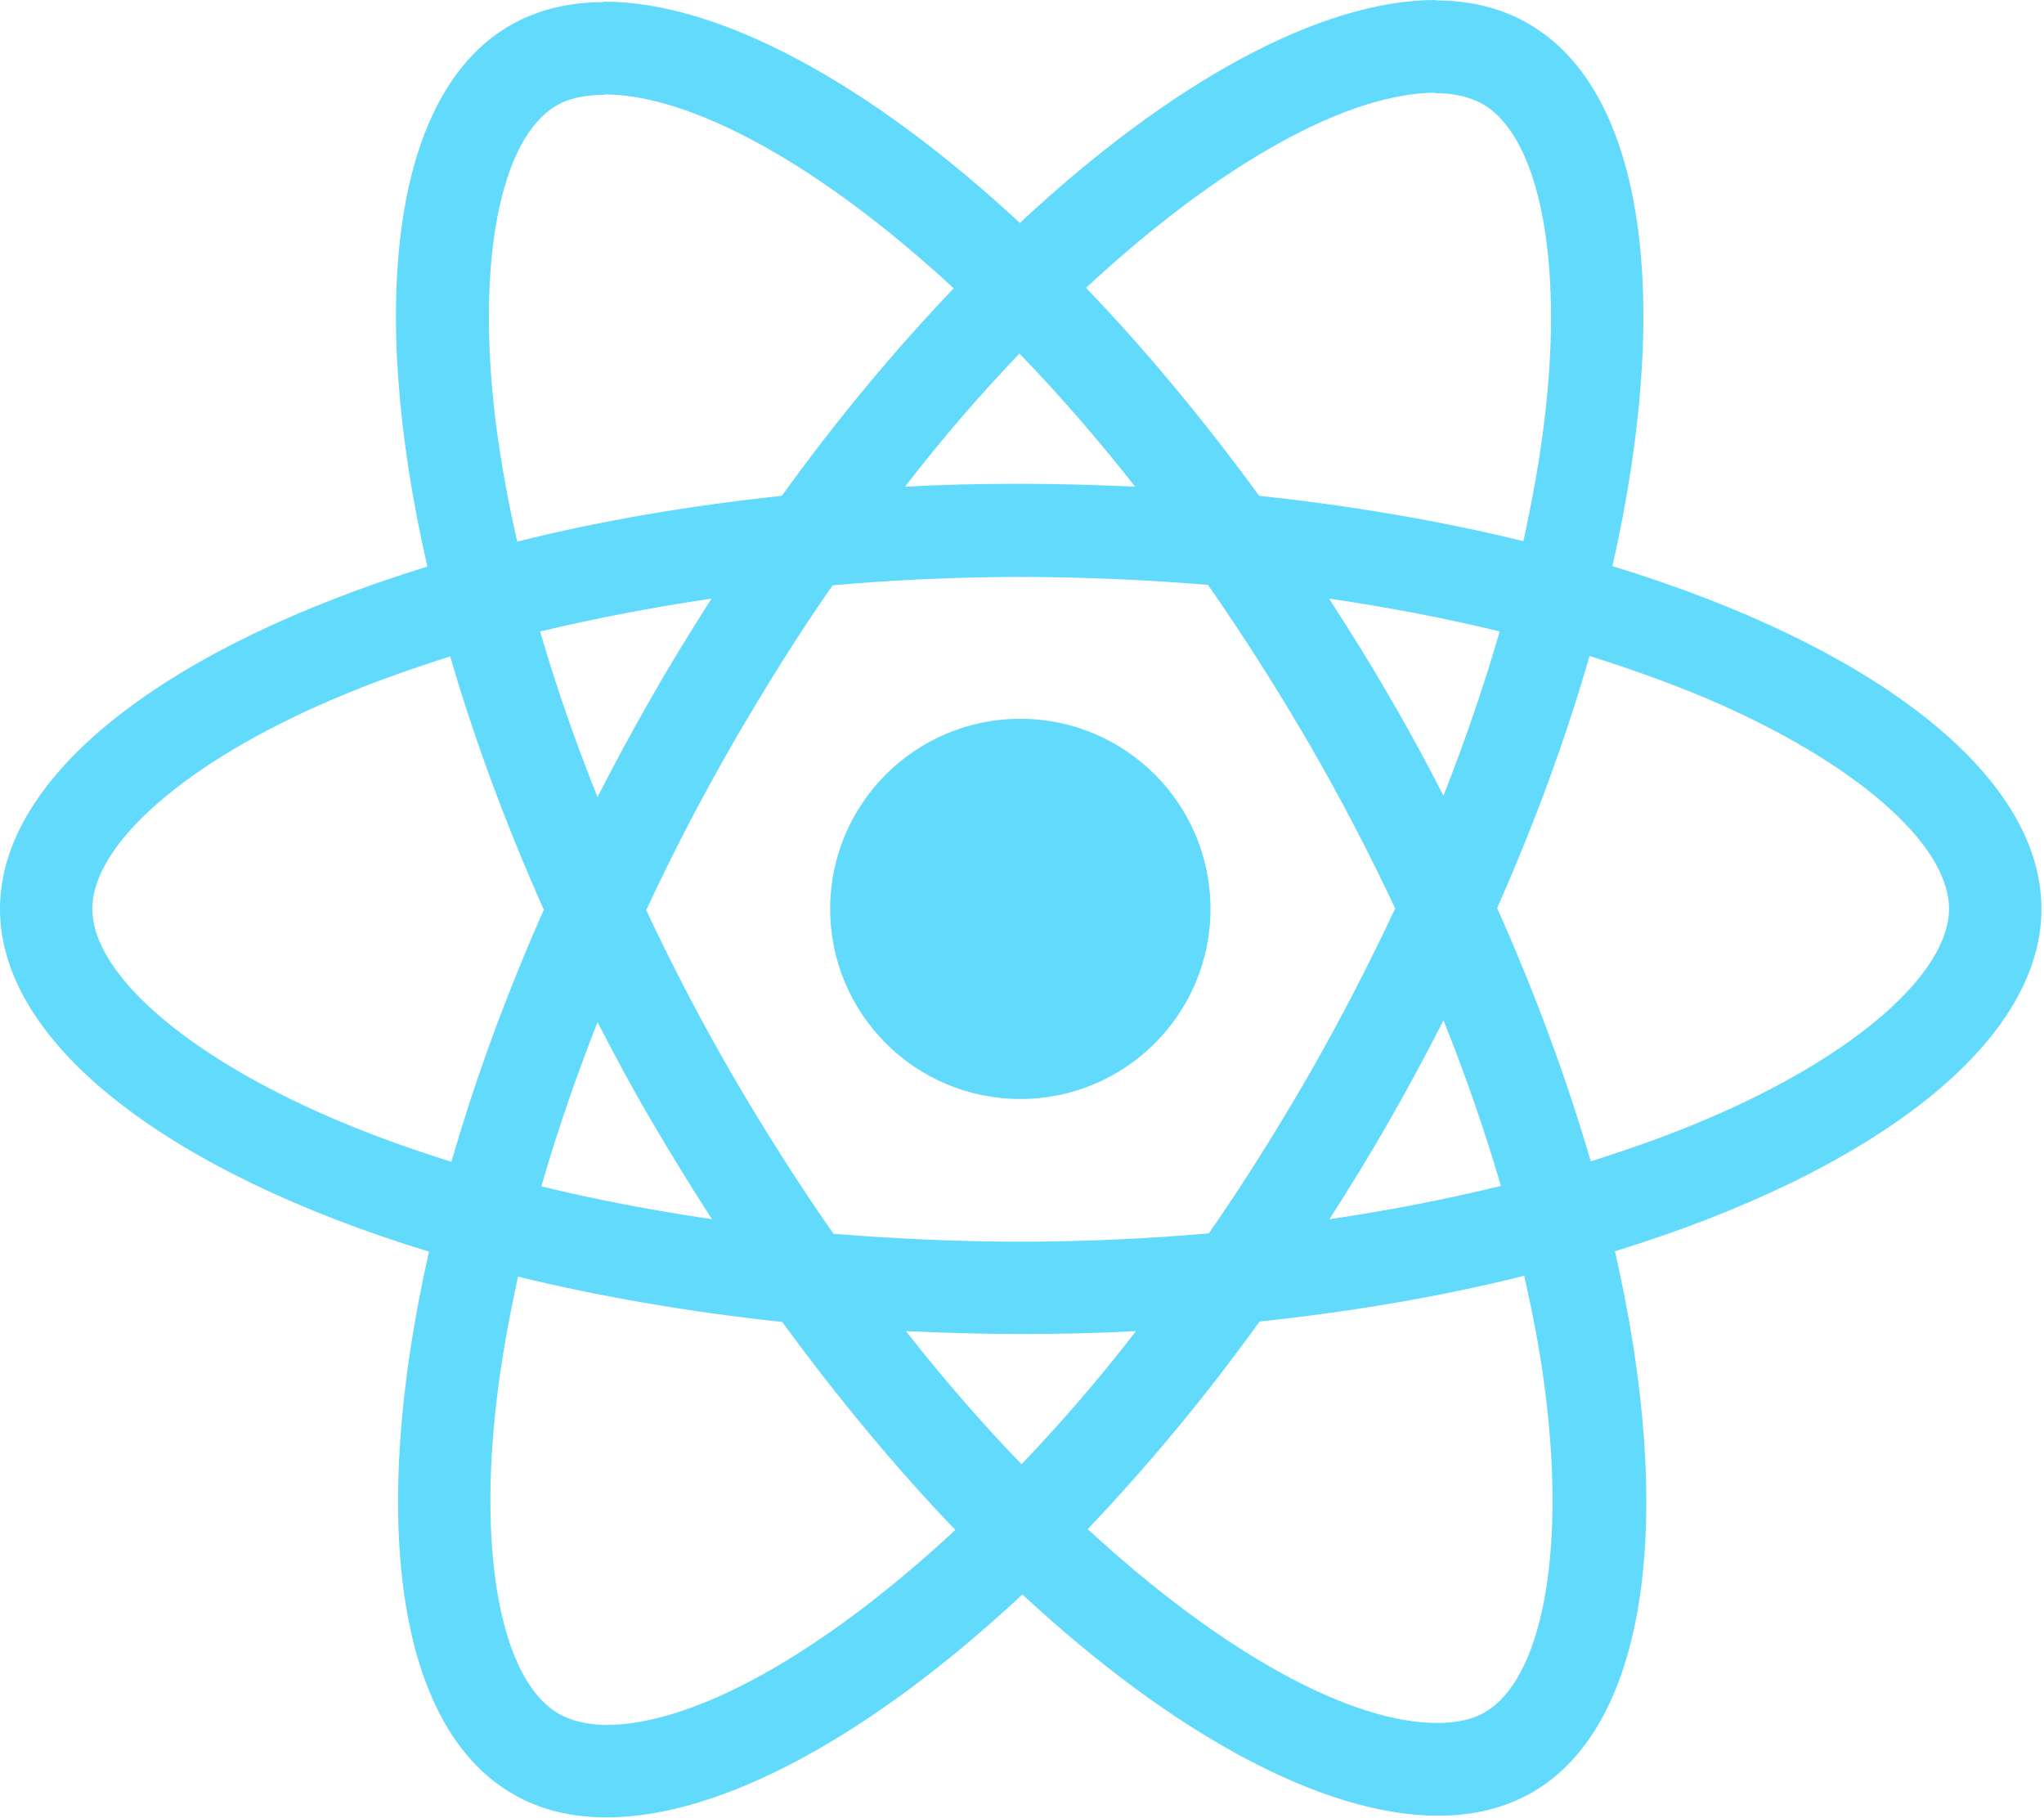
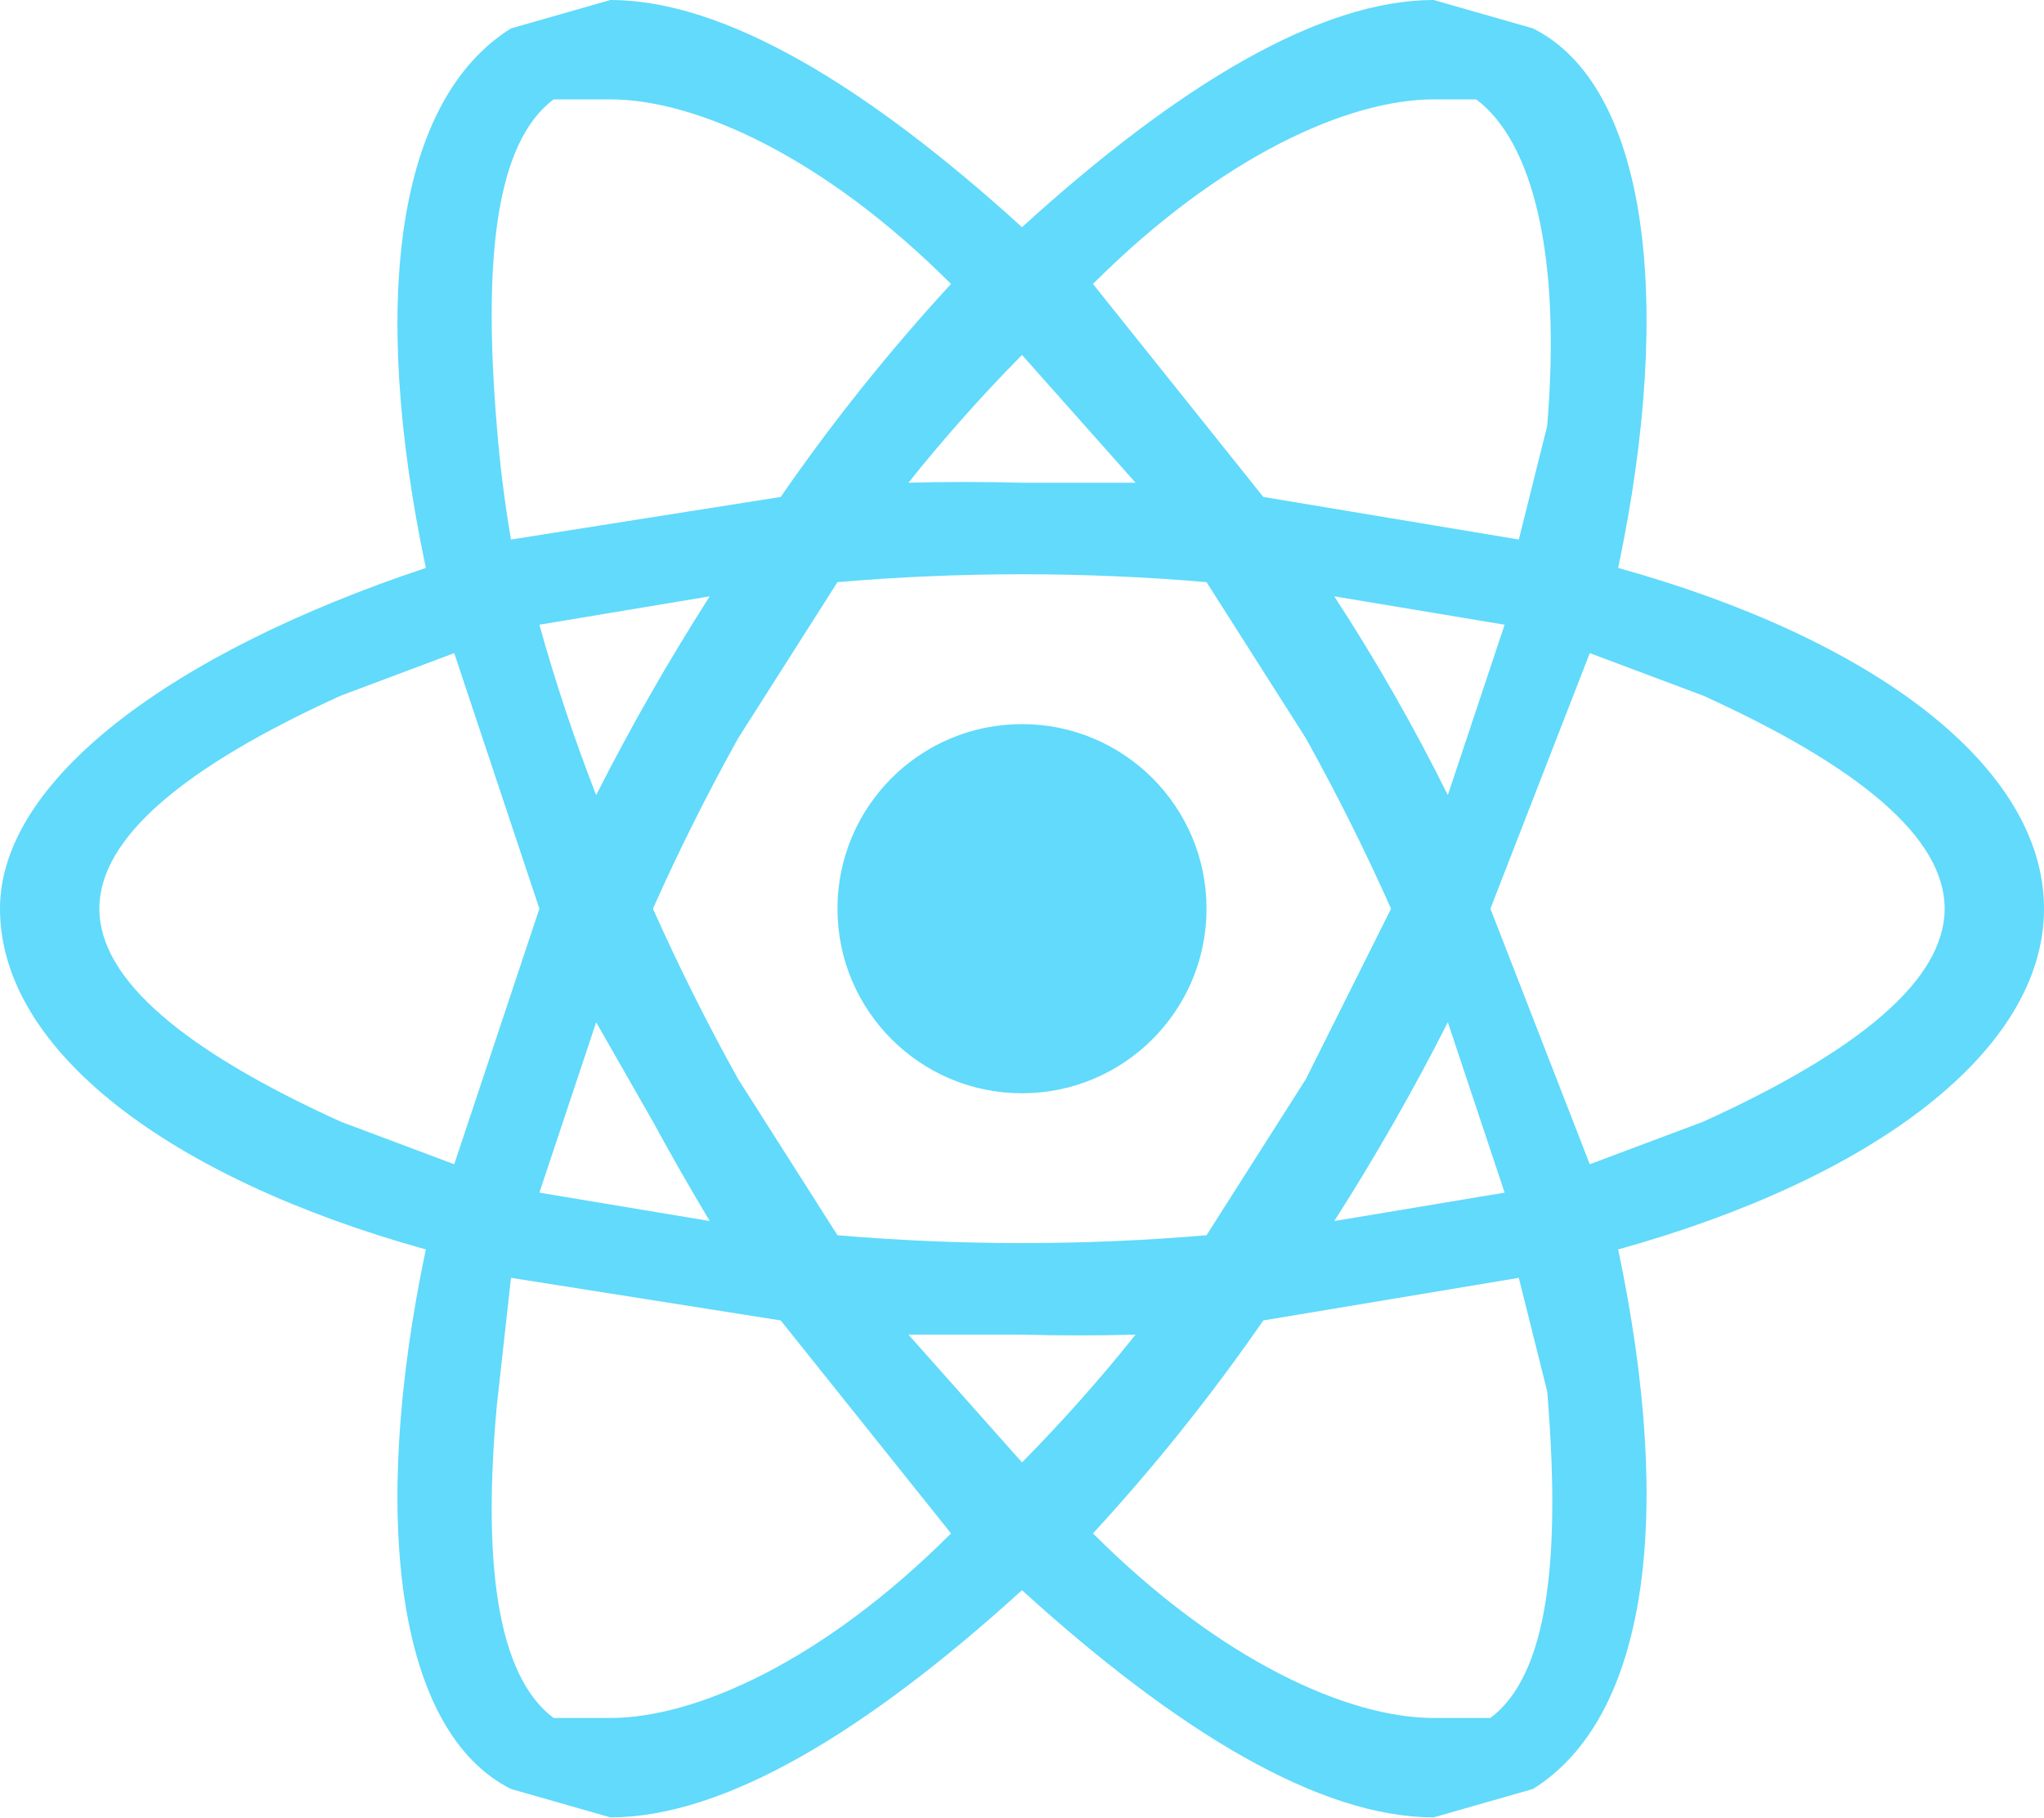
- <svg xmlns="http://www.w3.org/2000/svg" viewBox="0 0 144 128">
-   <path d="m143.82 64.015c0-9.522-11.931-18.545-30.224-24.141 4.221-18.633 2.345-33.458-5.922-38.204-1.905-1.113-4.133-1.641-6.567-1.641v6.533c1.349 0 2.434 0.264 3.342 0.762 3.987 2.285 5.717 10.986 4.368 22.178-0.322 2.754-0.85 5.654-1.495 8.613-5.746-1.406-12.019-2.49-18.615-3.193-3.958-5.42-8.062-10.342-12.195-14.649 9.557-8.877 18.528-13.74 24.625-13.74v-6.533c-8.062 0-18.616 5.742-29.286 15.703-10.671-9.902-21.224-15.586-29.286-15.586v6.533c6.068 0 15.068 4.834 24.625 13.653-4.104 4.307-8.208 9.199-12.107 14.619-6.625 0.703-12.899 1.787-18.645 3.223-0.674-2.93-1.173-5.772-1.524-8.496-1.378-11.192 0.323-19.893 4.28-22.207 0.879-0.527 2.023-0.762 3.371-0.762v-6.533c-2.462 0-4.691 0.527-6.625 1.641-8.238 4.746-10.085 19.541-5.834 38.116-18.234 5.625-30.107 14.619-30.107 24.112 0 9.522 11.931 18.545 30.224 24.141-4.221 18.633-2.345 33.457 5.922 38.203 1.905 1.114 4.133 1.641 6.596 1.641 8.062 0 18.615-5.742 29.286-15.703 10.671 9.902 21.224 15.586 29.287 15.586 2.462 0 4.69-0.528 6.625-1.641 8.238-4.746 10.084-19.541 5.834-38.116 18.175-5.596 30.048-14.619 30.048-24.112zm-38.169-19.541c-1.084 3.779-2.433 7.676-3.957 11.572-1.202-2.344-2.463-4.688-3.841-7.031-1.349-2.344-2.785-4.629-4.221-6.856 4.163 0.615 8.179 1.377 12.019 2.314zm-13.426 31.202c-2.287 3.955-4.632 7.705-7.065 11.192-4.368 0.381-8.795 0.586-13.251 0.586-4.427 0-8.853-0.205-13.192-0.557-2.433-3.486-4.808-7.207-7.094-11.133-2.228-3.838-4.251-7.734-6.098-11.66 1.818-3.926 3.87-7.852 6.068-11.69 2.287-3.955 4.632-7.705 7.065-11.192 4.368-0.381 8.795-0.586 13.251-0.586 4.427 0 8.853 0.205 13.192 0.557 2.433 3.486 4.808 7.207 7.094 11.133 2.228 3.838 4.251 7.734 6.098 11.66-1.847 3.926-3.87 7.852-6.068 11.69zm9.469-3.809c1.583 3.926 2.931 7.852 4.045 11.66-3.84 0.938-7.886 1.728-12.078 2.344 1.436-2.256 2.873-4.57 4.221-6.943 1.349-2.344 2.609-4.717 3.811-7.061zm-29.726 31.261c-2.726-2.813-5.453-5.948-8.15-9.376 2.638 0.117 5.335 0.205 8.062 0.205 2.756 0 5.482-0.059 8.15-0.205-2.638 3.428-5.365 6.563-8.062 9.376zm-21.811-17.257c-4.163-0.615-8.179-1.377-12.019-2.314 1.085-3.779 2.433-7.676 3.958-11.572 1.202 2.344 2.462 4.688 3.84 7.031s2.785 4.629 4.221 6.856zm21.664-60.968c2.726 2.813 5.453 5.947 8.15 9.375-2.638-0.117-5.335-0.205-8.062-0.205-2.756 0-5.482 0.059-8.15 0.205 2.638-3.428 5.365-6.563 8.062-9.375zm-21.694 17.256c-1.436 2.256-2.873 4.57-4.221 6.944-1.349 2.344-2.609 4.688-3.811 7.031-1.583-3.926-2.932-7.852-4.046-11.66 3.84-0.908 7.886-1.699 12.078-2.314zm-26.531 36.68c-10.378-4.424-17.091-10.225-17.091-14.824 0-4.6 6.713-10.43 17.091-14.824 2.521-1.084 5.277-2.051 8.12-2.959 1.671 5.742 3.87 11.719 6.596 17.842-2.697 6.094-4.866 12.041-6.508 17.754-2.902-0.908-5.658-1.904-8.208-2.988zm15.772 41.866c-3.987-2.285-5.716-10.987-4.368-22.178 0.323-2.754 0.85-5.654 1.495-8.613 5.746 1.406 12.019 2.49 18.615 3.193 3.958 5.42 8.062 10.342 12.195 14.649-9.557 8.877-18.528 13.74-24.625 13.74-1.319-0.029-2.433-0.293-3.313-0.791zm69.536-22.325c1.378 11.192-0.322 19.893-4.28 22.208-0.879 0.527-2.023 0.762-3.371 0.762-6.068 0-15.068-4.835-24.625-13.653 4.104-4.307 8.208-9.199 12.107-14.619 6.625-0.703 12.899-1.787 18.645-3.223 0.674 2.959 1.202 5.801 1.524 8.525zm11.287-19.541c-2.521 1.084-5.277 2.051-8.121 2.959-1.671-5.742-3.869-11.719-6.596-17.842 2.697-6.094 4.867-12.041 6.508-17.754 2.903 0.908 5.658 1.904 8.238 2.988 10.378 4.424 17.091 10.225 17.091 14.824-0.029 4.6-6.742 10.43-17.12 14.824z" fill="#61DAFB" />
-   <path d="m71.882 77.404c7.399 0 13.397-5.994 13.397-13.389 0-7.394-5.998-13.389-13.397-13.389-7.399 0-13.397 5.994-13.397 13.389 0 7.394 5.998 13.389 13.397 13.389z" fill="#61DAFB" />
+ <svg xmlns="http://www.w3.org/2000/svg" fill="#61dafb" viewBox="0 0 144 128">
+   <path d="M144 64c0-10-12-19-30-24 4-19 2-34-6-38l-7-2v7h3c4 3 6 11 5 23l-2 8-18-3-12-15c9-9 18-13 24-13V0c-8 0-18 6-29 16C61 6 51 0 43 0v7c6 0 15 4 24 13a138 138 0 0 0-12 15l-19 3a88 88 0 0 1-1-8c-1-12 0-20 4-23h4V0l-7 2c-8 5-10 19-6 38C12 46 0 55 0 64c0 10 12 19 30 24-4 19-2 34 6 38l7 2c8 0 18-6 29-16 11 10 21 16 29 16l7-2c8-5 10-19 6-38 18-5 30-14 30-24zm-38-20-4 12a138 138 0 0 0-8-14l12 2zM92 76l-7 11a153 153 0 0 1-26 0l-7-11a153 153 0 0 1-6-12 153 153 0 0 1 6-12l7-11a153 153 0 0 1 26 0l7 11a153 153 0 0 1 6 12l-6 12zm10-4 4 12-12 2a162 162 0 0 0 8-14zm-30 31-8-9h8a149 149 0 0 0 8 0 114 114 0 0 1-8 9zM50 86l-12-2 4-12 4 7a194 194 0 0 0 4 7zm22-61 8 9h-8a149 149 0 0 0-8 0 114 114 0 0 1 8-9zM50 42a161 161 0 0 0-8 14 126 126 0 0 1-4-12l12-2zM24 79C13 74 7 69 7 64s6-10 17-15l8-3 6 18-6 18-8-3zm15 42c-4-3-5-11-4-22l1-9 19 3 12 15c-9 9-18 13-24 13h-4zm70-23c1 12 0 20-4 23h-4c-6 0-15-4-24-13a138 138 0 0 0 12-15l18-3 2 8zm11-19-8 3-7-18 7-18 8 3c11 5 17 10 17 15s-6 10-17 15zm-48-2a13 13 0 1 0 0-26 13 13 0 0 0 0 26z" />
</svg>
